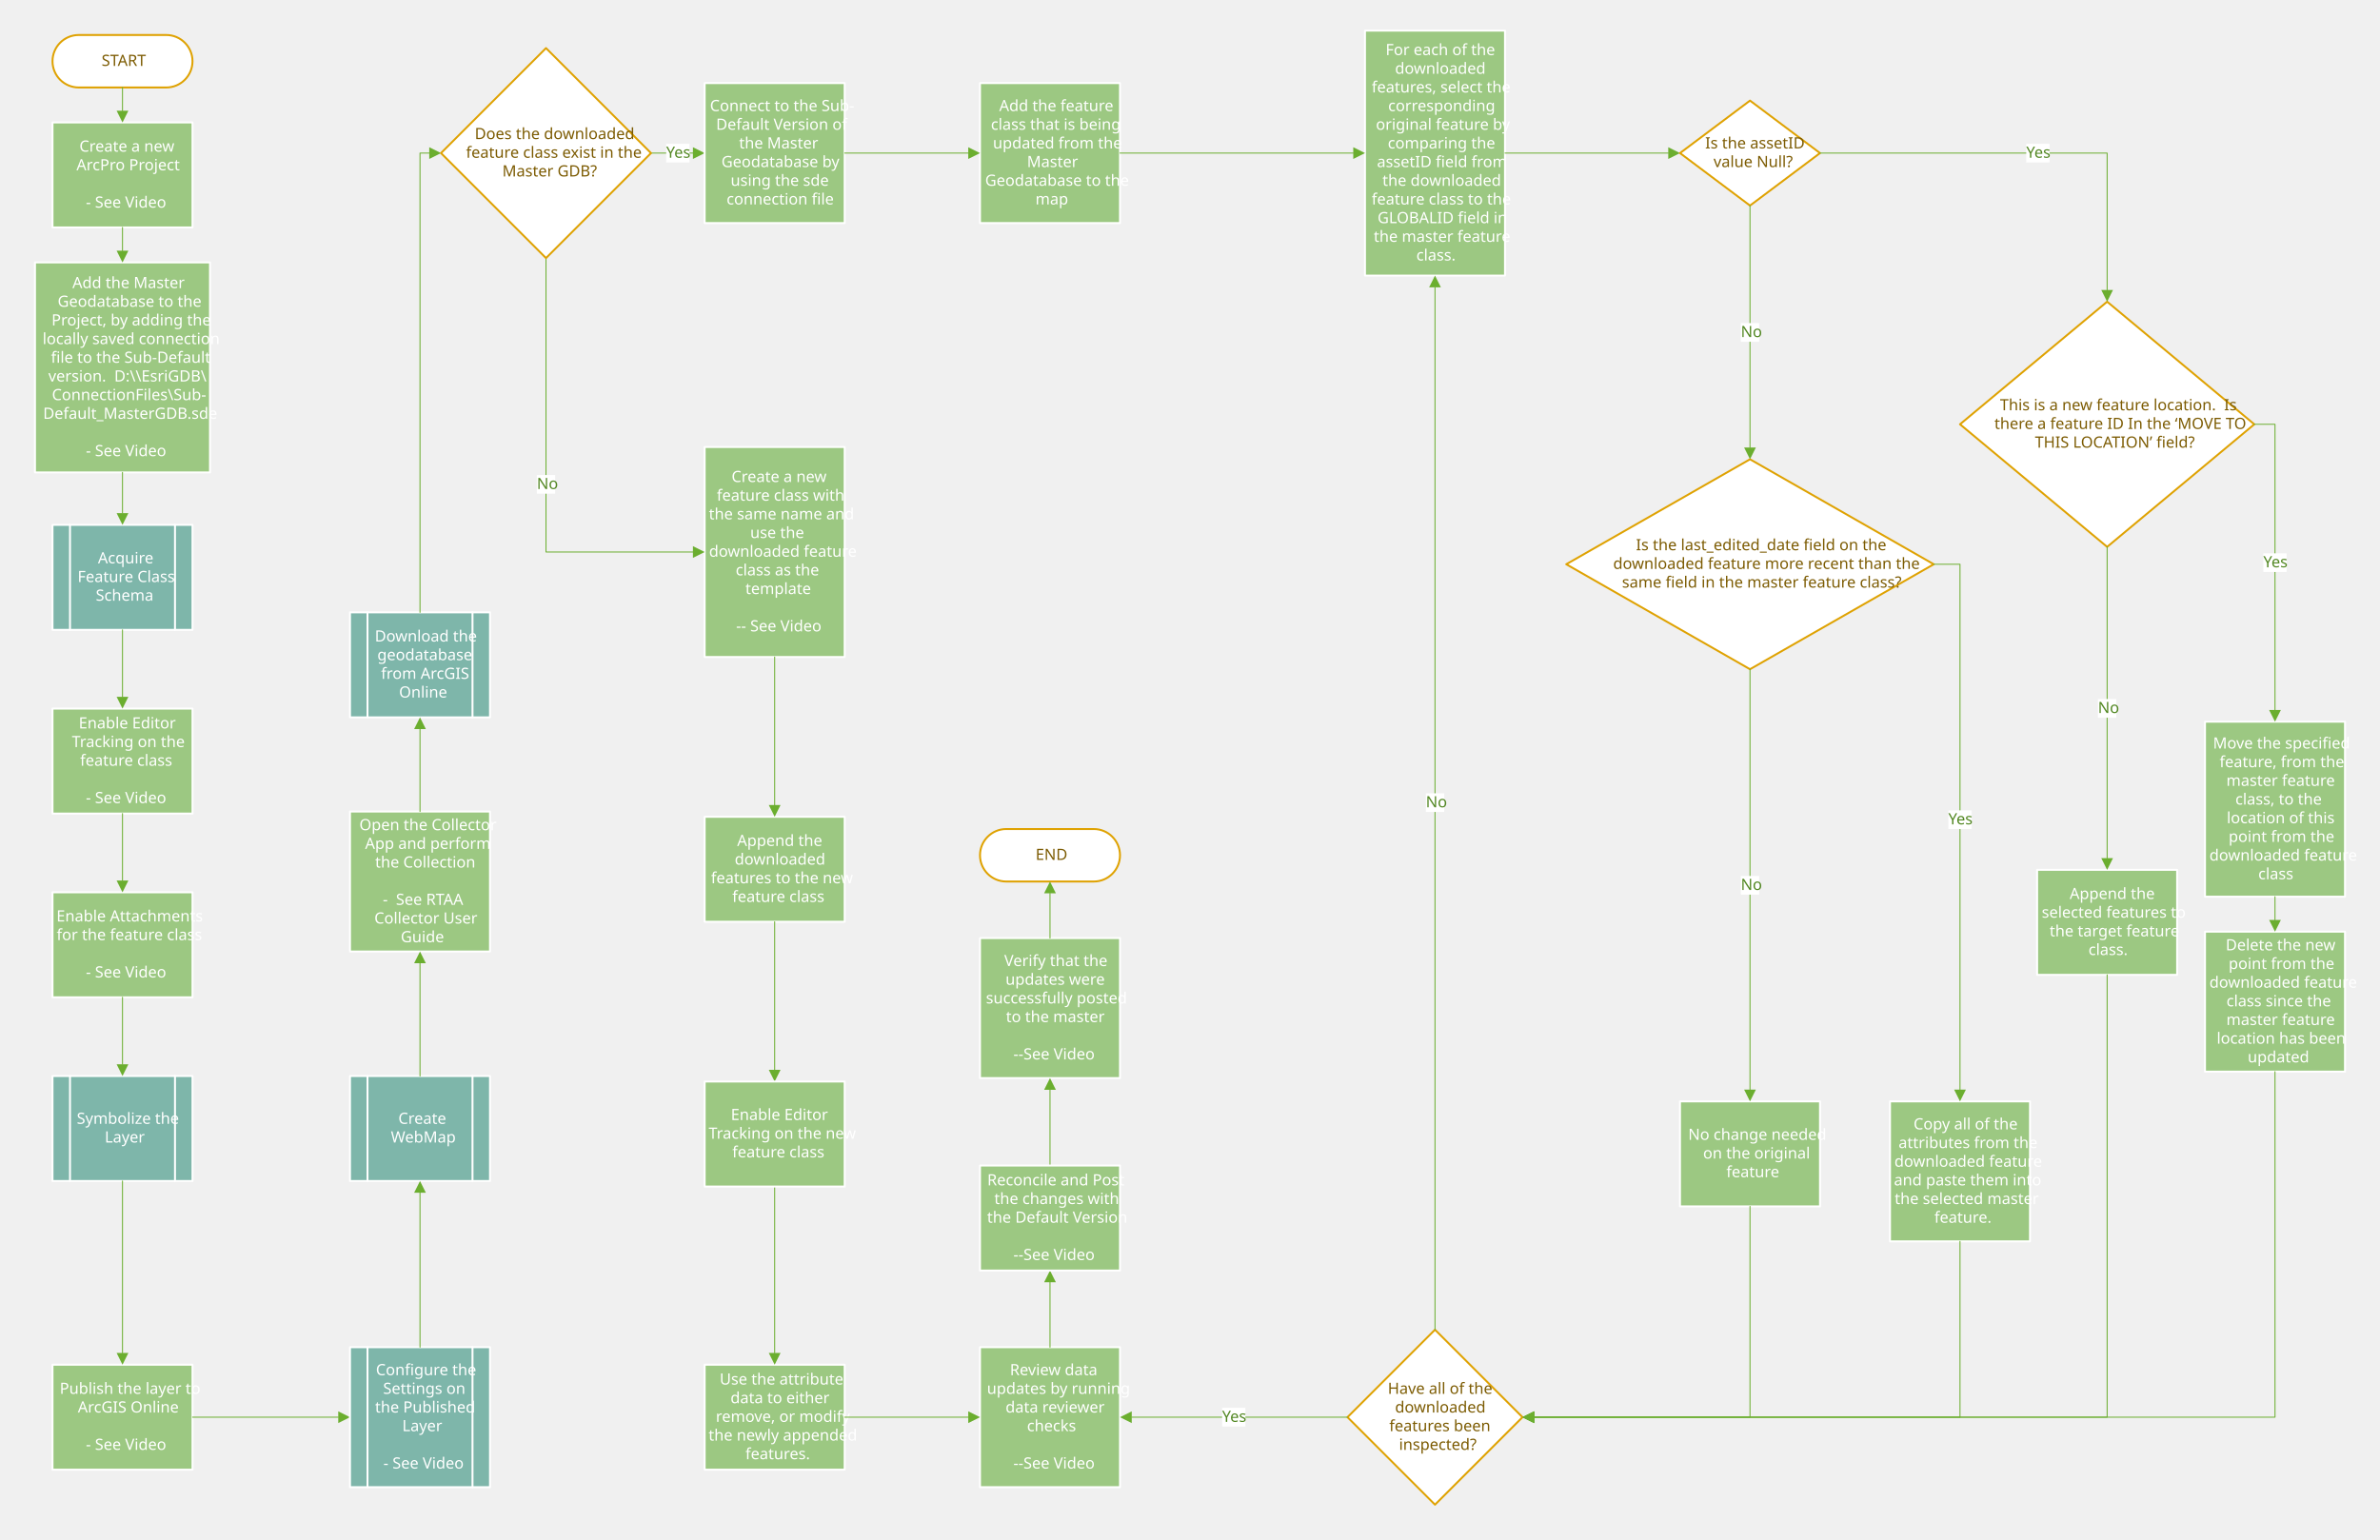
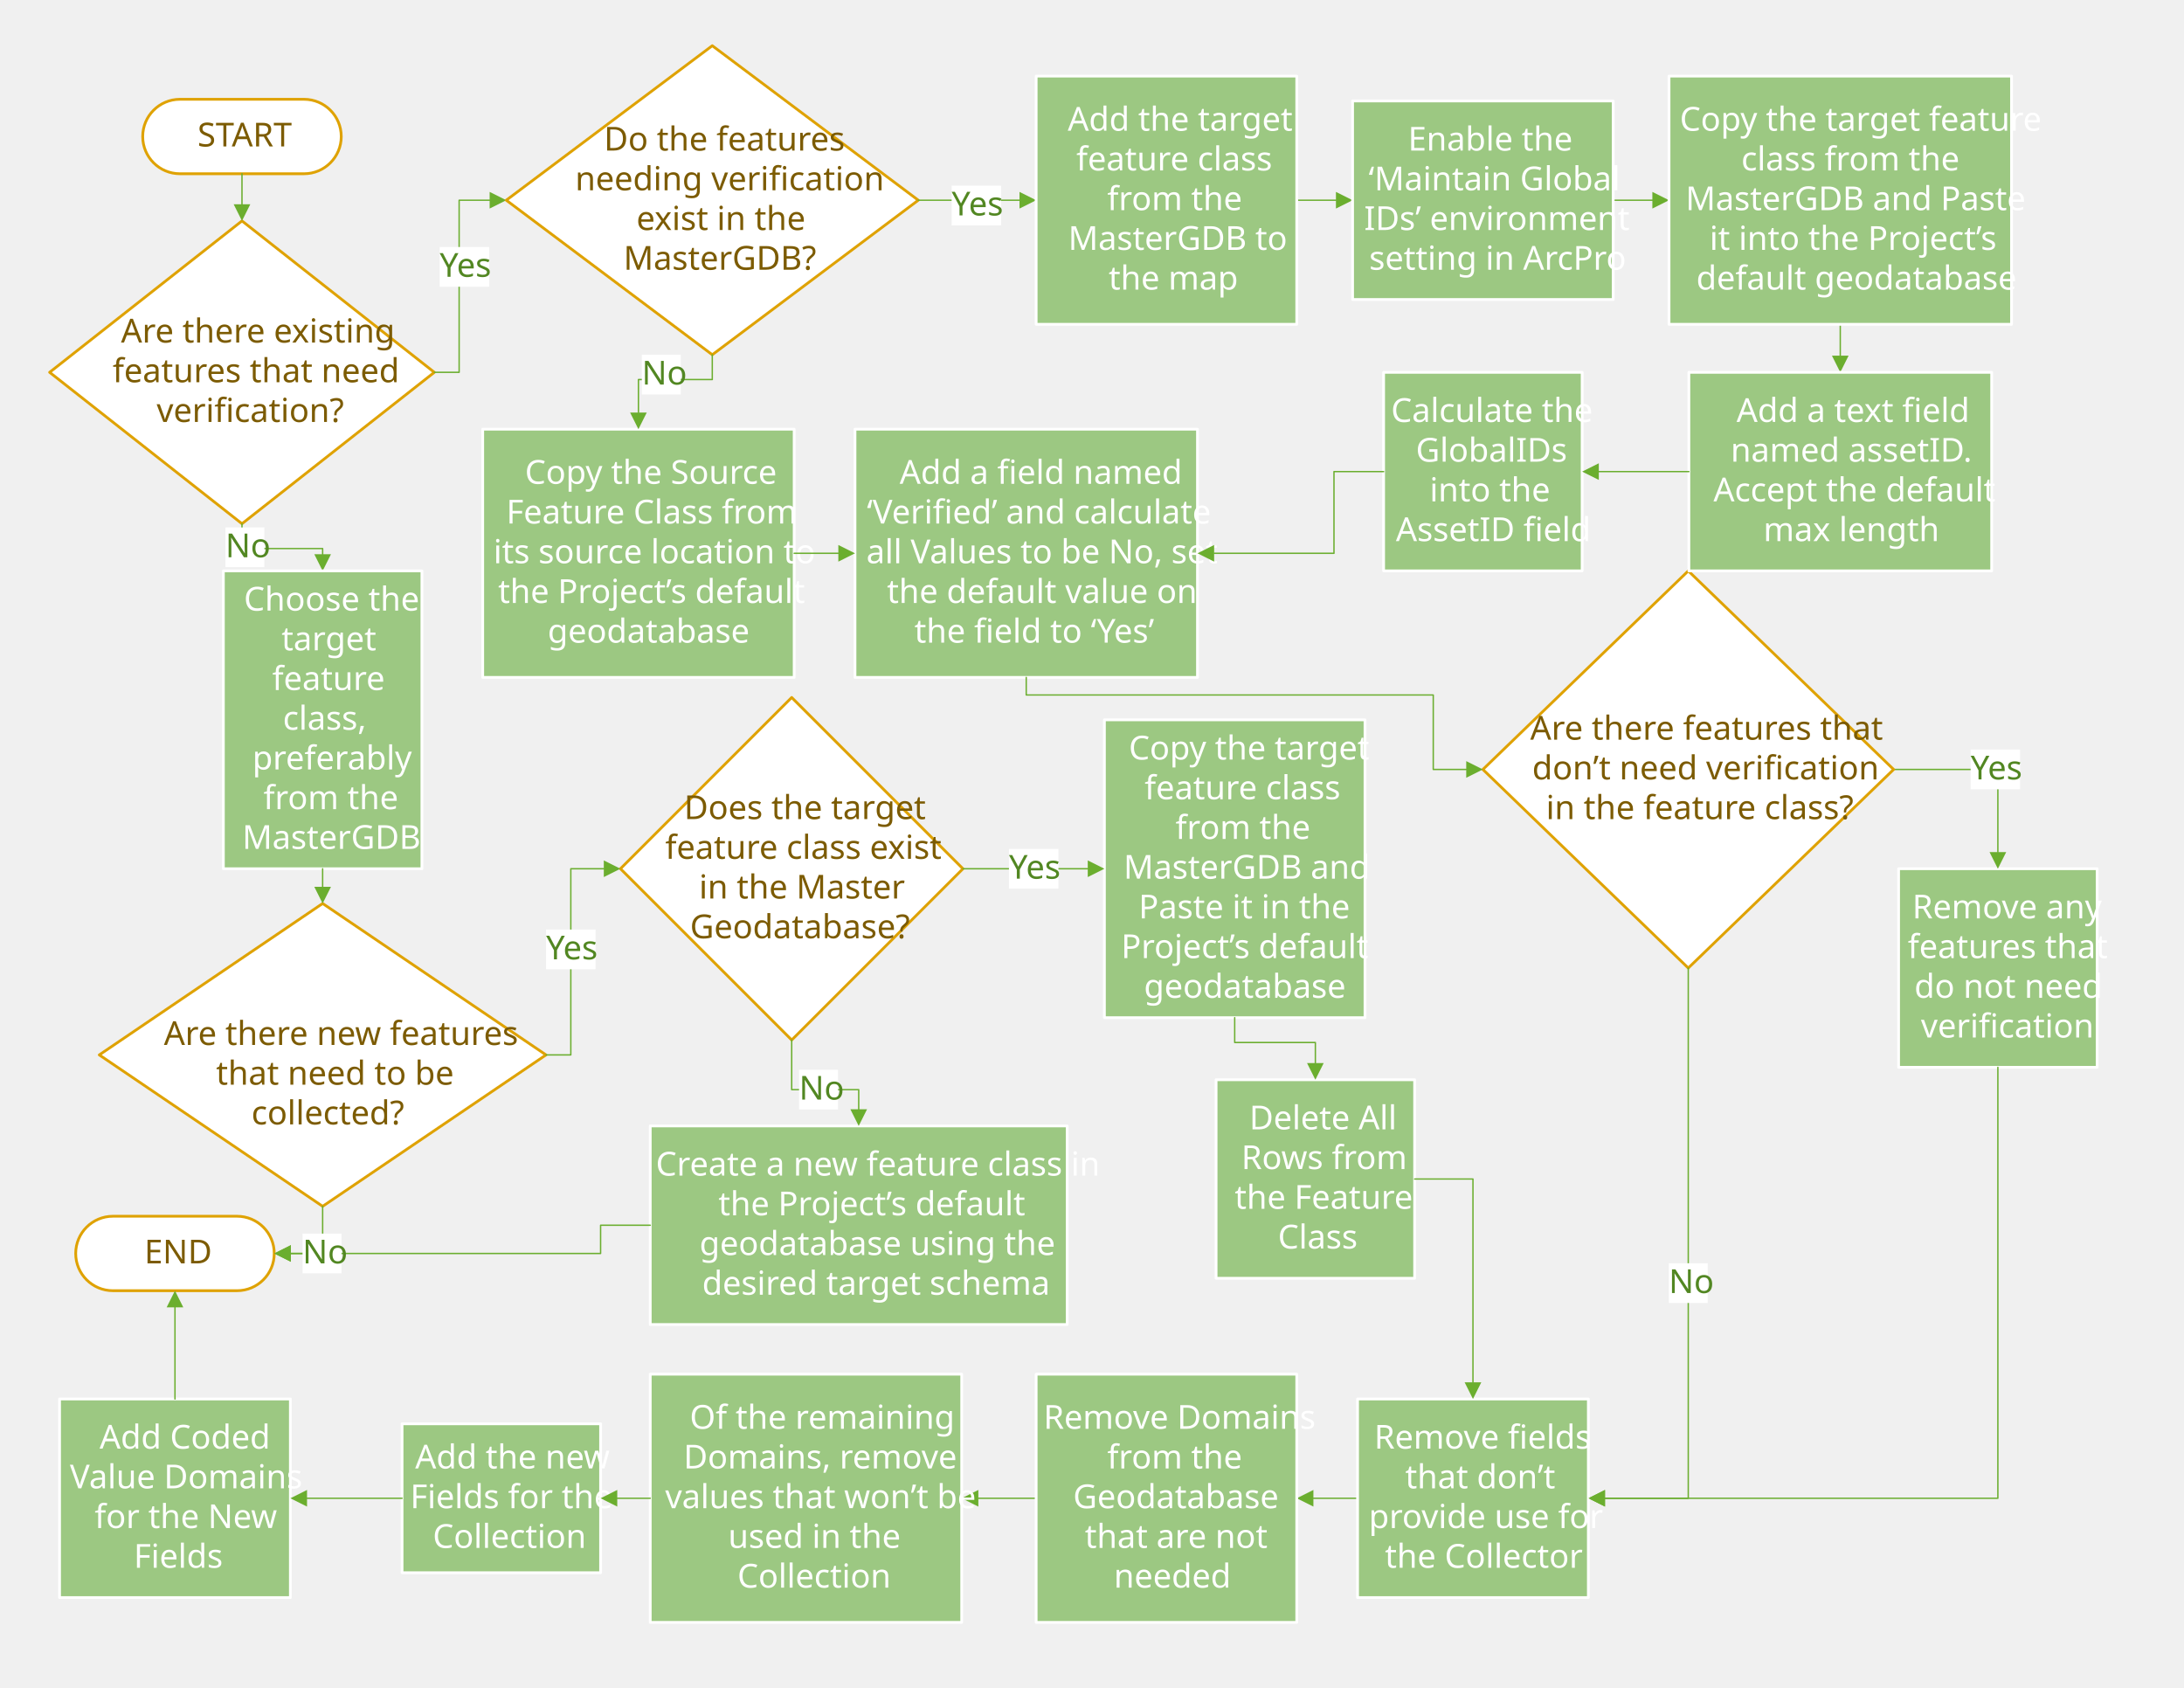
- <svg xmlns="http://www.w3.org/2000/svg" xmlns:xlink="http://www.w3.org/1999/xlink" width="17in" height="11in" viewBox="0 0 1224 792" xml:space="preserve" color-interpolation-filters="sRGB" class="st13">
+ <svg xmlns="http://www.w3.org/2000/svg" xmlns:xlink="http://www.w3.org/1999/xlink" width="11in" height="8.5in" viewBox="0 0 792 612" xml:space="preserve" color-interpolation-filters="sRGB" class="st11">
  <style type="text/css">
	
- 		.st1 {fill:#9cc882;stroke:#ffffff;stroke-linecap:round;stroke-linejoin:round;stroke-width:1}
- 		.st2 {fill:#ffffff;font-family:Franklin Gothic Book;font-size:0.667em}
+ 		.st1 {fill:#ffffff;stroke:#dfa202;stroke-linecap:round;stroke-linejoin:round;stroke-width:1}
+ 		.st2 {fill:#7c5b02;font-family:Franklin Gothic Book;font-size:1em}
		.st3 {font-size:1em}
- 		.st4 {marker-end:url(#mrkr4-22);stroke:#6bae2f;stroke-linecap:round;stroke-linejoin:round;stroke-width:0.5}
+ 		.st4 {marker-end:url(#mrkr4-14);stroke:#6bae2f;stroke-linecap:round;stroke-linejoin:round;stroke-width:0.5}
		.st5 {fill:#6bae2f;fill-opacity:1;stroke:#6bae2f;stroke-opacity:1;stroke-width:0.166}
- 		.st6 {fill:#7eb6aa}
- 		.st7 {stroke:#ffffff;stroke-linecap:round;stroke-linejoin:round;stroke-width:1}
- 		.st8 {fill:#ffffff;stroke:#dfa202;stroke-linecap:round;stroke-linejoin:round;stroke-width:1}
- 		.st9 {fill:#7c5b02;font-family:Franklin Gothic Book;font-size:0.667em}
- 		.st10 {fill:#ffffff;stroke:none;stroke-linecap:butt}
- 		.st11 {fill:#528722;font-family:Franklin Gothic Book;font-size:0.667em}
- 		.st12 {fill:#ffffff;stroke:none;stroke-linecap:butt;stroke-width:7.2}
- 		.st13 {fill:none;fill-rule:evenodd;font-size:12px;overflow:visible;stroke-linecap:square;stroke-miterlimit:3}
+ 		.st6 {fill:#ffffff;stroke:none;stroke-linecap:butt}
+ 		.st7 {fill:#528722;font-family:Franklin Gothic Book;font-size:1em}
+ 		.st8 {fill:#ffffff;stroke:none;stroke-linecap:butt;stroke-width:7.2}
+ 		.st9 {fill:#9cc882;stroke:#ffffff;stroke-linecap:round;stroke-linejoin:round;stroke-width:1}
+ 		.st10 {fill:#ffffff;font-family:Franklin Gothic Book;font-size:1em}
+ 		.st11 {fill:none;fill-rule:evenodd;font-size:12px;overflow:visible;stroke-linecap:square;stroke-miterlimit:3}
	
	</style>
  <defs id="Markers">
    <g id="lend4">
      <path d="M 2 1 L 0 0 L 2 -1 L 2 1 " style="stroke:none" />
    </g>
-     <marker id="mrkr4-22" class="st5" refX="-12.08" orient="auto" markerUnits="strokeWidth" overflow="visible">
+     <marker id="mrkr4-14" class="st5" refX="-12.08" orient="auto" markerUnits="strokeWidth" overflow="visible">
      <use xlink:href="#lend4" transform="scale(-6.04,-6.04) " />
    </marker>
  </defs>
  <g>
-     <g id="shape1001-1" transform="translate(27,-675)">
-       <rect x="0" y="738" width="72" height="54" class="st1" />
-       <text x="13.83" y="753" class="st2">Create a new <tspan x="12.32" dy="1.2em" class="st3">ArcPro Project  </tspan>
-         <tspan x="17.18" dy="2.4em" class="st3">-</tspan> See Video</text>
-     </g>
-     <g id="shape1002-6" transform="translate(18,-549)">
-       <rect x="0" y="684" width="90" height="108" class="st1" />
-       <text x="19.23" y="697.2" class="st2">Add the Master <tspan x="11.65" dy="1.2em" class="st3">Geodatabase to the </tspan>
-         <tspan x="8.52" dy="1.2em" class="st3">Project, by adding the </tspan>
-         <tspan x="3.9" dy="1.2em" class="st3">locally saved connection </tspan>
-         <tspan x="8.21" dy="1.2em" class="st3">file to the Sub</tspan>-Default <tspan x="6.87" dy="1.2em" class="st3">version.  D:\\EsriGDB\</tspan>
-         <tspan x="8.71" dy="1.2em" class="st3">ConnectionFiles\Sub</tspan>-<tspan x="4.17" dy="1.2em" class="st3">Default_MasterGDB.sde  </tspan>
-         <tspan x="26.18" dy="2.4em" class="st3">-</tspan> See Video</text>
-     </g>
-     <g id="shape1003-17" transform="translate(54,-675)">
-       <path d="M9 792 L9 803.96" class="st4" />
-     </g>
-     <a xlink:href="svg_3.htm">
-       <g id="shape1004-23" transform="translate(27,-468)">
-         <path d="M0 792 L72 792 L72 738 L0 738 L0 792 Z" class="st6" />
-         <path d="M0 792 L72 792 L72 738 L0 738 L0 792" class="st7" />
-         <path d="M9 792 L9 738" class="st7" />
-         <path d="M63 792 L63 738" class="st7" />
-         <text x="23.37" y="757.8" class="st2">Acquire <tspan x="12.91" dy="1.2em" class="st3">Feature Class </tspan>
-           <tspan x="22.25" dy="1.2em" class="st3">Schema</tspan>
-         </text>
+     <g id="shape40-1" transform="translate(51.75,-549)">
+       <path d="M13.5 612 L58.5 612 A13.5 13.5 -180 0 0 58.5 585 L13.5 585 A13.5 13.5 -180 1 0 13.5 612 Z" class="st1" />
+       <text x="19.87" y="602.1" class="st2">START</text>
+     </g>
+     <g id="shape41-4" transform="translate(18,-422.1)">
+       <path d="M0 557.1 L69.75 502.2 L139.5 557.1 L69.75 612 L0 557.1 Z" class="st1" />
+       <text x="25.88" y="546.3" class="st2">Are there existing <tspan x="22.84" dy="1.2em" class="st3">features that need </tspan>
+         <tspan x="38.8" dy="1.2em" class="st3">verification?</tspan>
+       </text>
+     </g>
+     <g id="shape43-9" transform="translate(78.75,-549.45)">
+       <path d="M9 612.45 L9 623.51" class="st4" />
+     </g>
+     <g id="shape45-15" transform="translate(87.75,-422.55)">
+       <path d="M0 612.45 L0 621.45 L29.25 621.45 L29.25 623.51" class="st4" />
+       <rect x="-6.001" y="613.8" width="14.121" height="14.4" class="st6" />
+       <text x="-6" y="624.6" class="st7">No</text>
+     </g>
+     <g id="shape49-22" transform="translate(157.5,-477)">
+       <path d="M0 612 L9 612 L9 549.6 L20.06 549.6" class="st4" />
+       <rect x="1.944" y="566.564" width="17.936" height="14.4" class="st8" />
+       <text x="1.94" y="577.36" class="st7">Yes</text>
+     </g>
+     <g id="shape1002-29" transform="translate(36,-174.6)">
+       <path d="M0 557.1 L81 502.2 L162 557.1 L81 612 L0 557.1 Z" class="st1" />
+       <text x="23.44" y="553.5" class="st2">Are there new features <tspan x="42.36" dy="1.2em" class="st3">that need to be </tspan>
+         <tspan x="55.18" dy="1.2em" class="st3">collected?</tspan>
+       </text>
+     </g>
+     <g id="shape1004-34" transform="translate(183.6,-483.375)">
+       <path d="M0 555.97 L74.7 499.95 L149.4 555.97 L74.7 612 L0 555.97 Z" class="st1" />
+       <text x="35.42" y="537.97" class="st2">Do the features <tspan x="24.98" dy="1.2em" class="st3">needing verification </tspan>
+         <tspan x="47.19" dy="1.2em" class="st3">exist in the </tspan>
+         <tspan x="42.51" dy="1.2em" class="st3">MasterGDB?</tspan>
+       </text>
+     </g>
+     <g id="shape1005-40" transform="translate(333,-530.4)">
+       <path d="M0 603 L36.71 603" class="st4" />
+       <rect x="12.097" y="597.713" width="17.936" height="14.4" class="st6" />
+       <text x="12.1" y="608.51" class="st7">Yes</text>
+     </g>
+     <g id="shape1006-47" transform="translate(175.05,-366.375)">
+       <rect x="0" y="522" width="112.95" height="90" class="st9" />
+       <text x="15.3" y="541.8" class="st10">Copy the Source <tspan x="8.57" dy="1.2em" class="st3">Feature Class from </tspan>
+         <tspan x="3.9" dy="1.2em" class="st3">its source location to </tspan>
+         <tspan x="5.59" dy="1.2em" class="st3">the Project</tspan>’s default <tspan x="23.56" dy="1.2em" class="st3">geodatabase</tspan>
+       </text>
+     </g>
+     <g id="shape1011-54" transform="translate(81,-297)">
+       <rect x="0" y="504" width="72" height="108" class="st9" />
+       <text x="7.43" y="518.4" class="st10">Choose the <tspan x="21.09" dy="1.2em" class="st3">target </tspan>
+         <tspan x="17.71" dy="1.2em" class="st3">feature </tspan>
+         <tspan x="21.59" dy="1.2em" class="st3">class, </tspan>
+         <tspan x="10.53" dy="1.2em" class="st3">preferably </tspan>
+         <tspan x="14.51" dy="1.2em" class="st3">from the </tspan>
+         <tspan x="6.85" dy="1.2em" class="st3">MasterGDB</tspan>
+       </text>
+     </g>
+     <g id="shape1017-63" transform="translate(688.5,-225)">
+       <rect x="0" y="540" width="72" height="72" class="st9" />
+       <text x="4.96" y="558" class="st10">Remove any <tspan x="3.32" dy="1.2em" class="st3">features that </tspan>
+         <tspan x="5.71" dy="1.2em" class="st3">do not need </tspan>
+         <tspan x="8.09" dy="1.2em" class="st3">verification</tspan>
+       </text>
+     </g>
+     <g id="shape1020-69" transform="translate(501.75,-405)">
+       <rect x="0" y="540" width="72" height="72" class="st9" />
+       <text x="2.7" y="558" class="st10">Calculate the <tspan x="11.68" dy="1.2em" class="st3">GlobalIDs </tspan>
+         <tspan x="16.7" dy="1.2em" class="st3">into the </tspan>
+         <tspan x="4.46" dy="1.2em" class="st3">AssetID field</tspan>
+       </text>
+     </g>
+     <g id="shape1023-75" transform="translate(686.7,-333)">
+       <path d="M0 612 L37.8 612 L37.8 641.96" class="st4" />
+       <rect x="27.932" y="604.8" width="17.936" height="14.4" class="st8" />
+       <text x="27.93" y="615.6" class="st7">Yes</text>
+     </g>
+     <g id="shape1022-82" transform="translate(537.75,-261)">
+       <path d="M0 540 L74.48 468 L148.95 540 L74.48 612 L0 540 Z" class="st1" />
+       <text x="17.17" y="529.2" class="st2">Are there features that <tspan x="17.88" dy="1.2em" class="st3">don</tspan>’t need verification <tspan x="22.9" dy="1.2em" class="st3">in the feature class?</tspan>
+       </text>
+     </g>
+     <g id="shape1025-87" transform="translate(612.225,-261)">
+       <path d="M0 612 L0 804.26 L-30.19 804.26" class="st4" />
+       <rect x="-7.061" y="719.044" width="14.121" height="14.4" class="st6" />
+       <text x="-7.06" y="729.84" class="st7">No</text>
+     </g>
+     <g id="shape1026-94" transform="translate(145.8,-41.7375)">
+       <rect x="0" y="558" width="72" height="54" class="st9" />
+       <text x="4.75" y="574.2" class="st10">Add the new <tspan x="2.96" dy="1.2em" class="st3">Fields for the </tspan>
+         <tspan x="11.14" dy="1.2em" class="st3">Collection</tspan>
+       </text>
+     </g>
+     <g id="shape1029-99" transform="translate(21.6,-32.7375)">
+       <rect x="0" y="540" width="83.7" height="72" class="st9" />
+       <text x="14.5" y="558" class="st10">Add Coded <tspan x="3.74" dy="1.2em" class="st3">Value Domains </tspan>
+         <tspan x="12.7" dy="1.2em" class="st3">for the New </tspan>
+         <tspan x="26.91" dy="1.2em" class="st3">Fields</tspan>
+       </text>
+     </g>
+     <g id="shape1030-105" transform="translate(145.8,-59.7375)">
+       <path d="M0 603 L-34.46 603" class="st4" />
+     </g>
+     <g id="shape1032-110" transform="translate(492.3,-59.7375)">
+       <path d="M0 603 L-16.01 603" class="st4" />
+     </g>
+     <g id="shape1031-115" transform="translate(492.3,-32.7375)">
+       <rect x="0" y="540" width="83.7" height="72" class="st9" />
+       <text x="6.03" y="558" class="st10">Remove fields <tspan x="17.3" dy="1.2em" class="st3">that don</tspan>’t <tspan x="4.07" dy="1.2em" class="st3">provide use for </tspan>
+         <tspan x="9.93" dy="1.2em" class="st3">the Collector</tspan>
+       </text>
+     </g>
+     <g id="shape1034-121" transform="translate(375.75,-59.7375)">
+       <path d="M0 603 L-20.96 603" class="st4" />
+     </g>
+     <g id="shape1033-126" transform="translate(375.75,-23.7375)">
+       <rect x="0" y="522" width="94.5" height="90" class="st9" />
+       <text x="2.66" y="541.8" class="st10">Remove Domains <tspan x="25.76" dy="1.2em" class="st3">from the </tspan>
+         <tspan x="13.4" dy="1.2em" class="st3">Geodatabase </tspan>
+         <tspan x="17.66" dy="1.2em" class="st3">that are not </tspan>
+         <tspan x="28.17" dy="1.2em" class="st3">needed</tspan>
+       </text>
+     </g>
+     <g id="shape1035-133" transform="translate(235.8,-23.7375)">
+       <rect x="0" y="522" width="112.95" height="90" class="st9" />
+       <text x="14.32" y="541.8" class="st10">Of the remaining <tspan x="12.08" dy="1.2em" class="st3">Domains, remove </tspan>
+         <tspan x="5.42" dy="1.2em" class="st3">values that won</tspan>’t be <tspan x="28.25" dy="1.2em" class="st3">used in the </tspan>
+         <tspan x="31.61" dy="1.2em" class="st3">Collection</tspan>
+       </text>
+     </g>
+     <g id="shape1036-140" transform="translate(235.8,-77.7375)">
+       <path d="M0 621 L-11.96 621" class="st4" />
+     </g>
+     <g id="shape1037-145" transform="translate(310.05,-366.375)">
+       <rect x="0" y="522" width="124.2" height="90" class="st9" />
+       <text x="16.18" y="541.8" class="st10">Add a field named <tspan x="4.3" dy="1.2em" class="st3">‘</tspan>Verified’ and calculate <tspan x="4.12" dy="1.2em" class="st3">all Values to be No, set </tspan>
+         <tspan x="11.59" dy="1.2em" class="st3">the default value on </tspan>
+         <tspan x="21.55" dy="1.2em" class="st3">the field to </tspan>‘Yes’</text>
+     </g>
+     <a xlink:href="svg_1.htm">
+       <g id="shape1039-152" transform="translate(27.45,-144)">
+         <path d="M13.5 612 L58.5 612 A13.5 13.5 -180 0 0 58.5 585 L13.5 585 A13.5 13.5 -180 1 0 13.5 612 Z" class="st1" />
+         <text x="24.89" y="602.1" class="st2">END</text>
      </g>
    </a>
-     <g id="shape1005-31" transform="translate(54,-549)">
-       <path d="M9 792 L9 812.96" class="st4" />
-     </g>
-     <g id="shape1008-36" transform="translate(27,-373.5)">
-       <rect x="0" y="738" width="72" height="54" class="st1" />
-       <text x="13.48" y="748.2" class="st2">Enable Editor <tspan x="9.99" dy="1.2em" class="st3">Tracking on the </tspan>
-         <tspan x="14.2" dy="1.2em" class="st3">feature class  </tspan>
-         <tspan x="17.18" dy="2.4em" class="st3">-</tspan> See Video</text>
-     </g>
-     <g id="shape1009-42" transform="translate(27,-279)">
-       <rect x="0" y="738" width="72" height="54" class="st1" />
-       <text x="2.04" y="753" class="st2">Enable Attachments <tspan x="2.13" dy="1.2em" class="st3">for the feature class  </tspan>
-         <tspan x="17.18" dy="2.4em" class="st3">-</tspan> See Video</text>
-     </g>
-     <a xlink:href="svg_4.htm">
-       <g id="shape1022-47" transform="translate(27,-184.5)">
-         <path d="M0 792 L72 792 L72 738 L0 738 L0 792 Z" class="st6" />
-         <path d="M0 792 L72 792 L72 738 L0 738 L0 792" class="st7" />
-         <path d="M9 792 L9 738" class="st7" />
-         <path d="M63 792 L63 738" class="st7" />
-         <text x="12.49" y="762.6" class="st2">Symbolize the <tspan x="26.87" dy="1.2em" class="st3">Layer</tspan>
-         </text>
-       </g>
-     </a>
-     <g id="shape1024-54" transform="translate(54,-468)">
-       <path d="M9 792 L9 826.46" class="st4" />
-     </g>
-     <g id="shape1025-59" transform="translate(54,-373.5)">
-       <path d="M9 792 L9 826.46" class="st4" />
-     </g>
-     <g id="shape1026-64" transform="translate(54,-279)">
-       <path d="M9 792 L9 826.46" class="st4" />
-     </g>
-     <g id="shape1027-69" transform="translate(27,-36)">
-       <rect x="0" y="738" width="72" height="54" class="st1" />
-       <text x="3.72" y="753" class="st2">Publish the layer to <tspan x="13.03" dy="1.2em" class="st3">ArcGIS Online  </tspan>
-         <tspan x="17.18" dy="2.4em" class="st3">-</tspan> See Video</text>
-     </g>
-     <g id="shape1028-74" transform="translate(54,-184.5)">
-       <path d="M9 792 L9 880.46" class="st4" />
-     </g>
-     <g id="shape1030-79" transform="translate(99,-54)">
-       <path d="M0 783 L74.96 783" class="st4" />
-     </g>
-     <a xlink:href="svg_5.htm">
-       <g id="shape1032-84" transform="translate(180,-27)">
-         <path d="M0 792 L72 792 L72 720 L0 720 L0 792 Z" class="st6" />
-         <path d="M0 792 L72 792 L72 720 L0 720 L0 792" class="st7" />
-         <path d="M9 792 L9 720" class="st7" />
-         <path d="M63 792 L63 720" class="st7" />
-         <text x="13.32" y="734.4" class="st2">Configure the <tspan x="17.03" dy="1.2em" class="st3">Settings on </tspan>
-           <tspan x="12.89" dy="1.2em" class="st3">the Published </tspan>
-           <tspan x="26.87" dy="1.2em" class="st3">Layer  </tspan>
-           <tspan x="17.18" dy="2.4em" class="st3">-</tspan> See Video</text>
-       </g>
-     </a>
-     <a xlink:href="svg_6.htm">
-       <g id="shape1033-94" transform="translate(180,-184.5)">
-         <path d="M0 792 L72 792 L72 738 L0 738 L0 792 Z" class="st6" />
-         <path d="M0 792 L72 792 L72 738 L0 738 L0 792" class="st7" />
-         <path d="M9 792 L9 738" class="st7" />
-         <path d="M63 792 L63 738" class="st7" />
-         <text x="24.86" y="762.6" class="st2">Create <tspan x="21.01" dy="1.2em" class="st3">WebMap</tspan>
-         </text>
-       </g>
-     </a>
-     <g id="shape1034-101" transform="translate(207,-99)">
-       <path d="M9 792 L9 712.54" class="st4" />
-     </g>
-     <g id="shape1035-106" transform="translate(180,-302.55)">
-       <rect x="0" y="720" width="72" height="72" class="st1" />
-       <text x="4.81" y="729.6" class="st2">Open the Collector <tspan x="7.76" dy="1.2em" class="st3">App and perform </tspan>
-         <tspan x="12.95" dy="1.2em" class="st3">the Collection  </tspan>
-         <tspan x="16.88" dy="2.4em" class="st3">-</tspan>  See RTAA <tspan x="12.51" dy="1.2em" class="st3">Collector User </tspan>
-         <tspan x="26.09" dy="1.2em" class="st3">Guide</tspan>
-       </text>
-     </g>
-     <g id="shape1036-114" transform="translate(207,-238.5)">
-       <path d="M9 792 L9 733.99" class="st4" />
-     </g>
-     <g id="shape1039-119" transform="translate(27,-747)">
-       <path d="M13.5 792 L58.5 792 A13.5 13.5 -180 0 0 58.5 765 L13.5 765 A13.5 13.5 -180 1 0 13.5 792 Z" class="st8" />
-       <text x="25.25" y="780.9" class="st9">START</text>
-     </g>
-     <g id="shape1040-122" transform="translate(54,-747)">
-       <path d="M9 792 L9 803.96" class="st4" />
-     </g>
-     <a xlink:href="svg_7.htm">
-       <g id="shape1041-127" transform="translate(180,-423)">
-         <path d="M0 792 L72 792 L72 738 L0 738 L0 792 Z" class="st6" />
-         <path d="M0 792 L72 792 L72 738 L0 738 L0 792" class="st7" />
-         <path d="M9 792 L9 738" class="st7" />
-         <path d="M63 792 L63 738" class="st7" />
-         <text x="12.77" y="753" class="st2">Download the <tspan x="14.06" dy="1.2em" class="st3">geodatabase </tspan>
-           <tspan x="15.96" dy="1.2em" class="st3">from ArcGIS </tspan>
-           <tspan x="25.22" dy="1.2em" class="st3">Online</tspan>
-         </text>
-       </g>
-     </a>
-     <g id="shape1042-136" transform="translate(504,-677.25)">
-       <rect x="0" y="720" width="72" height="72" class="st1" />
-       <text x="9.88" y="734.4" class="st2">Add the feature <tspan x="5.6" dy="1.2em" class="st3">class that is being </tspan>
-         <tspan x="6.64" dy="1.2em" class="st3">updated from the </tspan>
-         <tspan x="24.16" dy="1.2em" class="st3">Master </tspan>
-         <tspan x="2.65" dy="1.2em" class="st3">Geodatabase to the </tspan>
-         <tspan x="28.49" dy="1.2em" class="st3">map</tspan>
-       </text>
-     </g>
-     <g id="shape1043-144" transform="translate(702,-650.25)">
-       <rect x="0" y="666" width="72" height="126" class="st1" />
-       <text x="10.6" y="678.6" class="st2">For each of the <tspan x="15.44" dy="1.2em" class="st3">downloaded </tspan>
-         <tspan x="3.45" dy="1.2em" class="st3">features, select the </tspan>
-         <tspan x="11.9" dy="1.2em" class="st3">corresponding </tspan>
-         <tspan x="5.6" dy="1.2em" class="st3">original feature by </tspan>
-         <tspan x="11.71" dy="1.2em" class="st3">comparing the </tspan>
-         <tspan x="6.15" dy="1.2em" class="st3">assetID field from </tspan>
-         <tspan x="8.97" dy="1.2em" class="st3">the downloaded </tspan>
-         <tspan x="3.42" dy="1.2em" class="st3">feature class to the </tspan>
-         <tspan x="6.46" dy="1.2em" class="st3">GLOBALID field in </tspan>
-         <tspan x="4.48" dy="1.2em" class="st3">the </tspan>master feature <tspan x="26.39" dy="1.2em" class="st3">class. </tspan>
-       </text>
-     </g>
-     <g id="shape1044-158" transform="translate(1047.67,-290.55)">
-       <rect x="0" y="738" width="72" height="54" class="st1" />
-       <text x="16.71" y="753" class="st2">Append the <tspan x="2.37" dy="1.2em" class="st3">selected features to </tspan>
-         <tspan x="6.39" dy="1.2em" class="st3">the target feature </tspan>
-         <tspan x="26.39" dy="1.2em" class="st3">class.</tspan>
-       </text>
-     </g>
-     <g id="shape1045-164" transform="translate(504,-27)">
-       <rect x="0" y="720" width="72" height="72" class="st1" />
-       <text x="15.39" y="734.4" class="st2">Review data <tspan x="3.58" dy="1.2em" class="st3">updates by running </tspan>
-         <tspan x="13.13" dy="1.2em" class="st3">data reviewer </tspan>
-         <tspan x="24.17" dy="1.2em" class="st3">checks  </tspan>
-         <tspan x="17.18" dy="2.4em" class="st3">--</tspan>See Video</text>
-     </g>
-     <g id="shape1046-171" transform="translate(504,-237.45)">
-       <rect x="0" y="720" width="72" height="72" class="st1" />
-       <text x="12.47" y="734.4" class="st2">Verify that the <tspan x="13.12" dy="1.2em" class="st3">updates were </tspan>
-         <tspan x="3.06" dy="1.2em" class="st3">successfully posted </tspan>
-         <tspan x="13.36" dy="1.2em" class="st3">to the master  </tspan>
-         <tspan x="17.18" dy="2.4em" class="st3">--</tspan>See Video</text>
-     </g>
-     <g id="shape1047-178" transform="translate(212.4,-477)">
-       <path d="M3.6 792 L3.6 555.75 L8.36 555.75" class="st4" />
-     </g>
-     <g id="shape1048-183" transform="translate(334.8,-704.25)">
-       <path d="M0 783 L21.56 783" class="st4" />
-       <rect x="7.822" y="778.2" width="11.957" height="9.6" class="st10" />
-       <text x="7.82" y="785.4" class="st11">Yes</text>
-     </g>
-     <g id="shape1049-190" transform="translate(362.4,-454.05)">
-       <rect x="0" y="684" width="72" height="108" class="st1" />
-       <text x="13.83" y="702" class="st2">Create a new <tspan x="6.23" dy="1.2em" class="st3">feature class with </tspan>
-         <tspan x="2.16" dy="1.2em" class="st3">the same name and </tspan>
-         <tspan x="23.42" dy="1.2em" class="st3">use the </tspan>
-         <tspan x="2.25" dy="1.2em" class="st3">downloaded feature </tspan>
-         <tspan x="15.95" dy="1.2em" class="st3">class as the </tspan>
-         <tspan x="20.95" dy="1.2em" class="st3">template  </tspan>
-         <tspan x="16.18" dy="2.4em" class="st3">--</tspan> See Video</text>
-     </g>
-     <g id="shape1050-200" transform="translate(280.8,-659.25)">
-       <path d="M0 792 L0 943.2 L75.56 943.2" class="st4" />
-       <rect x="-4.707" y="903.6" width="9.414" height="9.6" class="st12" />
-       <text x="-4.71" y="910.8" class="st11">No</text>
-     </g>
-     <g id="shape1051-207" transform="translate(362.4,-317.85)">
-       <rect x="0" y="738" width="72" height="54" class="st1" />
-       <text x="16.71" y="753" class="st2">Append the <tspan x="15.44" dy="1.2em" class="st3">downloaded </tspan>
-         <tspan x="3.26" dy="1.2em" class="st3">features to the new </tspan>
-         <tspan x="14.2" dy="1.2em" class="st3">feature class</tspan>
-       </text>
-     </g>
-     <g id="shape1052-213" transform="translate(389.4,-454.05)">
-       <path d="M9 792 L9 868.16" class="st4" />
-     </g>
-     <g id="shape1053-218" transform="translate(362.4,-36)">
-       <rect x="0" y="738" width="72" height="54" class="st1" />
-       <text x="7.73" y="748.2" class="st2">Use the attribute <tspan x="13.28" dy="1.2em" class="st3">data to either </tspan>
-         <tspan x="5.72" dy="1.2em" class="st3">remove, or modify </tspan>
-         <tspan x="2.01" dy="1.2em" class="st3">the newly appended </tspan>
-         <tspan x="20.95" dy="1.2em" class="st3">features.</tspan>
-       </text>
-     </g>
-     <g id="shape1054-225" transform="translate(389.4,-317.85)">
-       <path d="M9 792 L9 868.16" class="st4" />
-     </g>
-     <g id="shape1055-230" transform="translate(362.4,-677.25)">
-       <rect x="0" y="720" width="72" height="72" class="st1" />
-       <text x="2.72" y="734.4" class="st2">Connect to the Sub-<tspan x="5.86" dy="1.2em" class="st3">Default Version of </tspan>
-         <tspan x="17.69" dy="1.2em" class="st3">the Master </tspan>
-         <tspan x="8.63" dy="1.2em" class="st3">Geodatabase by </tspan>
-         <tspan x="13.36" dy="1.2em" class="st3">using the sde </tspan>
-         <tspan x="11.26" dy="1.2em" class="st3">connection file</tspan>
-       </text>
-     </g>
-     <g id="shape1056-238" transform="translate(434.4,-704.25)">
-       <path d="M0 783 L63.56 783" class="st4" />
-     </g>
-     <g id="shape1057-243" transform="translate(805.5,-447.75)">
-       <path d="M0 738 L94.5 684 L189 738 L94.5 792 L0 738 Z" class="st8" />
-       <text x="35.85" y="730.8" class="st9">Is the last_edited_date field on the <tspan x="24.12" dy="1.2em" class="st3">downloaded feature more recent than the </tspan>
-         <tspan x="28.68" dy="1.2em" class="st3">same field in the master feature class?</tspan>
-       </text>
-     </g>
-     <g id="shape1058-248" transform="translate(576,-722.25)">
-       <path d="M0 801 L119.96 801" class="st4" />
-     </g>
-     <g id="shape1059-253" transform="translate(774,-704.25)">
-       <path d="M0 783 L83.96 783" class="st4" />
-     </g>
-     <g id="shape1060-258" transform="translate(864,-686.25)">
-       <path d="M0 765 L36 738 L72 765 L36 792 L0 765 Z" class="st8" />
-       <text x="12.95" y="762.6" class="st9">Is the assetID <tspan x="17.26" dy="1.2em" class="st3">value Null?</tspan>
-       </text>
-     </g>
-     <g id="shape1061-262" transform="translate(891,-686.25)">
-       <path d="M9 792 L9 916.46" class="st4" />
-       <rect x="4.293" y="852.45" width="9.414" height="9.6" class="st12" />
-       <text x="4.29" y="859.65" class="st11">No</text>
-     </g>
-     <g id="shape1062-269" transform="translate(1008,-510.689)">
-       <path d="M0 728.94 L75.67 665.88 L151.35 728.94 L75.67 792 L0 728.94 Z" class="st8" />
-       <text x="20.58" y="721.74" class="st9">This is a new feature location.  Is <tspan x="17.7" dy="1.2em" class="st3">there a feature ID In the </tspan>‘MOVE TO <tspan x="38.55" dy="1.2em" class="st3">THIS LOCATION</tspan>’ field?</text>
-     </g>
-     <g id="shape1063-274" transform="translate(936,-713.25)">
-       <path d="M0 792 L147.67 792 L147.67 862.4" class="st4" />
-       <rect x="106.078" y="787.2" width="11.957" height="9.6" class="st12" />
-       <text x="106.08" y="794.4" class="st11">Yes</text>
-     </g>
-     <g id="shape1064-281" transform="translate(1134,-330.75)">
-       <rect x="0" y="702" width="72" height="90" class="st1" />
-       <text x="4.12" y="715.8" class="st2">Move the specified <tspan x="7.48" dy="1.2em" class="st3">feature, from the </tspan>
-         <tspan x="10.95" dy="1.2em" class="st3">master feature </tspan>
-         <tspan x="15.61" dy="1.2em" class="st3">class, to the </tspan>
-         <tspan x="11.19" dy="1.2em" class="st3">location of this </tspan>
-         <tspan x="12.14" dy="1.2em" class="st3">point from the </tspan>
-         <tspan x="2.25" dy="1.2em" class="st3">downloaded feature </tspan>
-         <tspan x="27.39" dy="1.2em" class="st3">class</tspan>
-       </text>
-     </g>
-     <g id="shape1065-291" transform="translate(1155.67,-573.75)">
-       <path d="M3.67 792 L14.33 792 L14.33 938.96" class="st4" />
-       <rect x="8.348" y="858.374" width="11.957" height="9.6" class="st12" />
-       <text x="8.35" y="865.57" class="st11">Yes</text>
-     </g>
-     <g id="shape1066-298" transform="translate(1134,-240.75)">
-       <rect x="0" y="720" width="72" height="72" class="st1" />
-       <text x="10.64" y="729.6" class="st2">Delete the new <tspan x="12.14" dy="1.2em" class="st3">point from the </tspan>
-         <tspan x="2.25" dy="1.2em" class="st3">downloaded feature </tspan>
-         <tspan x="11.03" dy="1.2em" class="st3">class since the </tspan>
-         <tspan x="10.95" dy="1.2em" class="st3">master feature </tspan>
-         <tspan x="6.02" dy="1.2em" class="st3">location has been </tspan>
-         <tspan x="21.96" dy="1.2em" class="st3">updated</tspan>
-       </text>
-     </g>
-     <g id="shape1067-307" transform="translate(1161,-330.75)">
-       <path d="M9 792 L9 803.96" class="st4" />
-     </g>
-     <g id="shape1068-312" transform="translate(1074.67,-510.689)">
-       <path d="M9 792 L9 952.1" class="st4" />
-       <rect x="4.293" y="870.27" width="9.414" height="9.6" class="st12" />
-       <text x="4.29" y="877.47" class="st11">No</text>
-     </g>
-     <g id="shape1069-319" transform="translate(972,-153.45)">
-       <rect x="0" y="720" width="72" height="72" class="st1" />
-       <text x="12.1" y="734.4" class="st2">Copy all of the <tspan x="4.38" dy="1.2em" class="st3">attributes from the </tspan>
-         <tspan x="2.25" dy="1.2em" class="st3">downloaded feature </tspan>
-         <tspan x="2.02" dy="1.2em" class="st3">and paste them into </tspan>
-         <tspan x="2.4" dy="1.2em" class="st3">the selected master </tspan>
-         <tspan x="22.81" dy="1.2em" class="st3">feature.</tspan>
-       </text>
-     </g>
-     <g id="shape1070-327" transform="translate(992.25,-501.75)">
-       <path d="M2.25 792 L15.75 792 L15.75 1062.26" class="st4" />
-       <rect x="9.772" y="918.6" width="11.957" height="9.6" class="st12" />
-       <text x="9.77" y="925.8" class="st11">Yes</text>
-     </g>
-     <g id="shape1071-334" transform="translate(864,-171.45)">
-       <rect x="0" y="738" width="72" height="54" class="st1" />
-       <text x="4.22" y="757.8" class="st2">No change needed <tspan x="11.88" dy="1.2em" class="st3">on the original </tspan>
-         <tspan x="23.81" dy="1.2em" class="st3">feature</tspan>
-       </text>
-     </g>
-     <g id="shape1072-339" transform="translate(891,-447.75)">
-       <path d="M9 792 L9 1008.26" class="st4" />
-       <rect x="4.293" y="898.35" width="9.414" height="9.6" class="st10" />
-       <text x="4.29" y="905.55" class="st11">No</text>
-     </g>
-     <g id="shape1073-346" transform="translate(693,-18)">
-       <path d="M0 747 L45 702 L90 747 L45 792 L0 747 Z" class="st8" />
-       <text x="20.73" y="735" class="st9">Have all of the <tspan x="24.44" dy="1.2em" class="st3">downloaded </tspan>
-         <tspan x="21.47" dy="1.2em" class="st3">features been </tspan>
-         <tspan x="26.49" dy="1.2em" class="st3">inspected?</tspan>
-       </text>
-     </g>
-     <g id="shape1074-352" transform="translate(900,-171.45)">
-       <path d="M0 792 L0 900.45 L-110.96 900.45" class="st4" />
-     </g>
-     <g id="shape1075-357" transform="translate(1008,-153.45)">
-       <path d="M0 792 L0 882.45 L-218.96 882.45" class="st4" />
-     </g>
-     <g id="shape1076-362" transform="translate(1170,-240.75)">
-       <path d="M0 792 L0 969.75 L-380.96 969.75" class="st4" />
-     </g>
-     <g id="shape1077-367" transform="translate(1083.67,-290.55)">
-       <path d="M0 792 L0 1019.55 L-294.63 1019.55" class="st4" />
-     </g>
-     <g id="shape1078-372" transform="translate(434.4,-54)">
-       <path d="M0 783 L63.56 783" class="st4" />
-     </g>
-     <g id="shape1079-377" transform="translate(693,-54)">
-       <path d="M0 783 L-110.96 783" class="st4" />
-       <rect x="-64.478" y="778.2" width="11.957" height="9.6" class="st12" />
-       <text x="-64.48" y="785.4" class="st11">Yes</text>
-     </g>
-     <g id="shape1080-384" transform="translate(747,-108)">
-       <path d="M-9 792 L-9 746.55 L-9 746.55 L-9 255.79" class="st4" />
-       <rect x="-13.707" y="516.075" width="9.414" height="9.6" class="st12" />
-       <text x="-13.71" y="523.28" class="st11">No</text>
-     </g>
-     <g id="shape1081-391" transform="translate(531,-99)">
-       <path d="M9 792 L9 758.59" class="st4" />
-     </g>
-     <g id="shape1082-396" transform="translate(504,-338.55)">
-       <path d="M13.5 792 L58.5 792 A13.5 13.5 -180 0 0 58.5 765 L13.5 765 A13.5 13.5 -180 1 0 13.5 792 Z" class="st8" />
-       <text x="28.59" y="780.9" class="st9">END</text>
-     </g>
-     <g id="shape1083-399" transform="translate(531,-309.45)">
-       <path d="M9 792 L9 768.94" class="st4" />
-     </g>
-     <g id="shape1084-404" transform="translate(531,-192.45)">
-       <path d="M9 792 L9 753.04" class="st4" />
-     </g>
-     <g id="shape1085-409" transform="translate(504,-138.45)">
-       <rect x="0" y="738" width="72" height="54" class="st1" />
-       <text x="3.74" y="748.2" class="st2">Reconcile and Post <tspan x="7.35" dy="1.2em" class="st3">the changes with </tspan>
-         <tspan x="3.66" dy="1.2em" class="st3">the Default Version  </tspan>
-         <tspan x="17.18" dy="2.4em" class="st3">--</tspan>See Video</text>
-     </g>
-     <g id="shape1086-415" transform="translate(389.4,-181.65)">
-       <path d="M9 792 L9 877.61" class="st4" />
-     </g>
-     <g id="shape1087-420" transform="translate(226.8,-659.25)">
-       <path d="M0 738 L54 684 L108 738 L54 792 L0 738 Z" class="st8" />
-       <text x="17.36" y="730.8" class="st9">Does the downloaded <tspan x="12.86" dy="1.2em" class="st3">feature class exist in the </tspan>
-         <tspan x="31.54" dy="1.2em" class="st3">Master GDB?</tspan>
-       </text>
-     </g>
-     <g id="shape1088-425" transform="translate(207,-374.55)">
-       <path d="M9 792 L9 749.59" class="st4" />
-     </g>
-     <g id="shape1089-430" transform="translate(362.4,-181.65)">
-       <rect x="0" y="738" width="72" height="54" class="st1" />
-       <text x="13.48" y="757.8" class="st2">Enable Editor <tspan x="2.08" dy="1.2em" class="st3">Tracking on the new </tspan>
-         <tspan x="14.2" dy="1.2em" class="st3">feature class</tspan>
-       </text>
+     <g id="shape1040-155" transform="translate(54.45,-104.738)">
+       <path d="M9 612 L9 578.78" class="st4" />
+     </g>
+     <g id="shape1042-160" transform="translate(724.5,-225)">
+       <path d="M0 612 L0 768.26 L-142.46 768.26" class="st4" />
+     </g>
+     <g id="shape1048-165" transform="translate(258.3,-483.375)">
+       <path d="M0 612 L0 621 L-26.78 621 L-26.78 632.96" class="st4" />
+       <rect x="-25.55" y="612" width="14.121" height="14.4" class="st8" />
+       <text x="-25.55" y="622.8" class="st7">No</text>
+     </g>
+     <g id="shape1052-172" transform="translate(470.25,-530.4)">
+       <path d="M0 603 L14.21 603" class="st4" />
+     </g>
+     <g id="shape1051-177" transform="translate(375.75,-494.4)">
+       <rect x="0" y="522" width="94.5" height="90" class="st9" />
+       <text x="11.45" y="541.8" class="st10">Add the target <tspan x="14.55" dy="1.2em" class="st3">feature class </tspan>
+         <tspan x="25.76" dy="1.2em" class="st3">from the </tspan>
+         <tspan x="11.63" dy="1.2em" class="st3">MasterGDB to </tspan>
+         <tspan x="26.28" dy="1.2em" class="st3">the map</tspan>
+       </text>
+     </g>
+     <g id="shape1054-184" transform="translate(585,-530.4)">
+       <path d="M0 603 L14.21 603" class="st4" />
+     </g>
+     <g id="shape1053-189" transform="translate(490.5,-503.4)">
+       <rect x="0" y="540" width="94.5" height="72" class="st9" />
+       <text x="20.1" y="558" class="st10">Enable the <tspan x="5.79" dy="1.2em" class="st3">‘</tspan>Maintain Global <tspan x="4.18" dy="1.2em" class="st3">IDs</tspan>’ environment <tspan x="6.01" dy="1.2em" class="st3">setting in ArcPro</tspan>
+       </text>
+     </g>
+     <g id="shape1056-195" transform="translate(658.35,-494.7)">
+       <path d="M9 612.3 L9 623.66" class="st4" />
+     </g>
+     <g id="shape1055-200" transform="translate(605.25,-494.4)">
+       <rect x="0" y="522" width="124.2" height="90" class="st9" />
+       <text x="3.9" y="541.8" class="st10">Copy the target feature <tspan x="26.2" dy="1.2em" class="st3">class from the </tspan>
+         <tspan x="6.01" dy="1.2em" class="st3">MasterGDB and Paste </tspan>
+         <tspan x="14.71" dy="1.2em" class="st3">it into the Project</tspan>’s <tspan x="9.89" dy="1.2em" class="st3">default geodatabase</tspan>
+       </text>
+     </g>
+     <g id="shape1057-207" transform="translate(612.45,-405)">
+       <rect x="0" y="540" width="109.8" height="72" class="st9" />
+       <text x="17.28" y="558" class="st10">Add a text field <tspan x="15.15" dy="1.2em" class="st3">named assetID.  </tspan>
+         <tspan x="8.91" dy="1.2em" class="st3">Accept the default </tspan>
+         <tspan x="27.01" dy="1.2em" class="st3">max length</tspan>
+       </text>
+     </g>
+     <g id="shape1058-213" transform="translate(612.45,-432)">
+       <path d="M0 603 L-32.66 603" class="st4" />
+     </g>
+     <g id="shape1064-218" transform="translate(108,-299.7)">
+       <path d="M9 614.7 L9 621.26" class="st4" />
+     </g>
+     <g id="shape1065-223" transform="translate(288,-402.375)">
+       <path d="M0 603 L16.01 603" class="st4" />
+     </g>
+     <g id="shape1066-228" transform="translate(501.75,-441)">
+       <path d="M0 612 L-18 612 L-18 641.62 L-61.46 641.62" class="st4" />
+     </g>
+     <g id="shape1067-233" transform="translate(372.15,-366.375)">
+       <path d="M0 612 L0 618.37 L147.6 618.37 L147.6 645.37 L159.56 645.37" class="st4" />
+     </g>
+     <g id="shape1068-238" transform="translate(225,-234.9)">
+       <path d="M0 549.9 L62.1 487.8 L124.2 549.9 L62.1 612 L0 549.9 Z" class="st1" />
+       <text x="23.07" y="531.9" class="st2">Does the target <tspan x="16.22" dy="1.2em" class="st3">feature class exist </tspan>
+         <tspan x="28.5" dy="1.2em" class="st3">in the Master </tspan>
+         <tspan x="25.22" dy="1.2em" class="st3">Geodatabase?</tspan>
+       </text>
+     </g>
+     <g id="shape1069-244" transform="translate(198,-229.5)">
+       <path d="M0 612 L9 612 L9 544.5 L20.96 544.5" class="st4" />
+       <rect x="0.032" y="566.55" width="17.936" height="14.4" class="st8" />
+       <text x="0.03" y="577.35" class="st7">Yes</text>
+     </g>
+     <g id="shape1070-251" transform="translate(400.5,-243)">
+       <rect x="0" y="504" width="94.5" height="108" class="st9" />
+       <text x="8.84" y="518.4" class="st10">Copy the target <tspan x="14.55" dy="1.2em" class="st3">feature class </tspan>
+         <tspan x="25.76" dy="1.2em" class="st3">from the </tspan>
+         <tspan x="6.94" dy="1.2em" class="st3">MasterGDB and </tspan>
+         <tspan x="12.41" dy="1.2em" class="st3">Paste it in the </tspan>
+         <tspan x="6.08" dy="1.2em" class="st3">Project</tspan>’s default <tspan x="14.34" dy="1.2em" class="st3">geodatabase</tspan>
+       </text>
+     </g>
+     <g id="shape1071-260" transform="translate(441,-148.5)">
+       <rect x="0" y="540" width="72" height="72" class="st9" />
+       <text x="12.05" y="558" class="st10">Delete All <tspan x="9.16" dy="1.2em" class="st3">Rows from </tspan>
+         <tspan x="6.75" dy="1.2em" class="st3">the Feature </tspan>
+         <tspan x="22.41" dy="1.2em" class="st3">Class</tspan>
+       </text>
+     </g>
+     <g id="shape1073-266" transform="translate(349.2,-288)">
+       <path d="M0 603 L45.26 603" class="st4" />
+       <rect x="16.682" y="595.8" width="17.936" height="14.4" class="st8" />
+       <text x="16.68" y="606.6" class="st7">Yes</text>
+     </g>
+     <g id="shape1074-273" transform="translate(447.75,-243)">
+       <path d="M0 612 L0 621 L29.25 621 L29.25 628.46" class="st4" />
+     </g>
+     <g id="shape1075-278" transform="translate(513,-184.5)">
+       <path d="M0 612 L21.15 612 L21.15 685.72" class="st4" />
+     </g>
+     <g id="shape1077-283" transform="translate(235.8,-131.738)">
+       <rect x="0" y="540" width="151.2" height="72" class="st9" />
+       <text x="2.02" y="558" class="st10">Create a new feature class in <tspan x="24.72" dy="1.2em" class="st3">the Project</tspan>’s default <tspan x="17.87" dy="1.2em" class="st3">geodatabase using the </tspan>
+         <tspan x="18.84" dy="1.2em" class="st3">desired target schema</tspan>
+       </text>
+     </g>
+     <g id="shape1078-289" transform="translate(287.1,-234.9)">
+       <path d="M0 612 L0 630 L24.3 630 L24.3 637.12" class="st4" />
+       <rect x="2.671" y="622.8" width="14.121" height="14.4" class="st8" />
+       <text x="2.67" y="633.6" class="st7">No</text>
+     </g>
+     <g id="shape1079-296" transform="translate(235.8,-171.619)">
+       <path d="M0 615.88 L-18 615.88 L-18 626.12 L-130.31 626.12" class="st4" />
+     </g>
+     <g id="shape1083-301" transform="translate(117.225,-175.05)">
+       <path d="M-0.22 612.45 L-0.22 629.55 L-11.74 629.55" class="st4" />
+       <rect x="-7.511" y="622.35" width="14.121" height="14.4" class="st6" />
+       <text x="-7.51" y="633.15" class="st7">No</text>
    </g>
  </g>
</svg>
